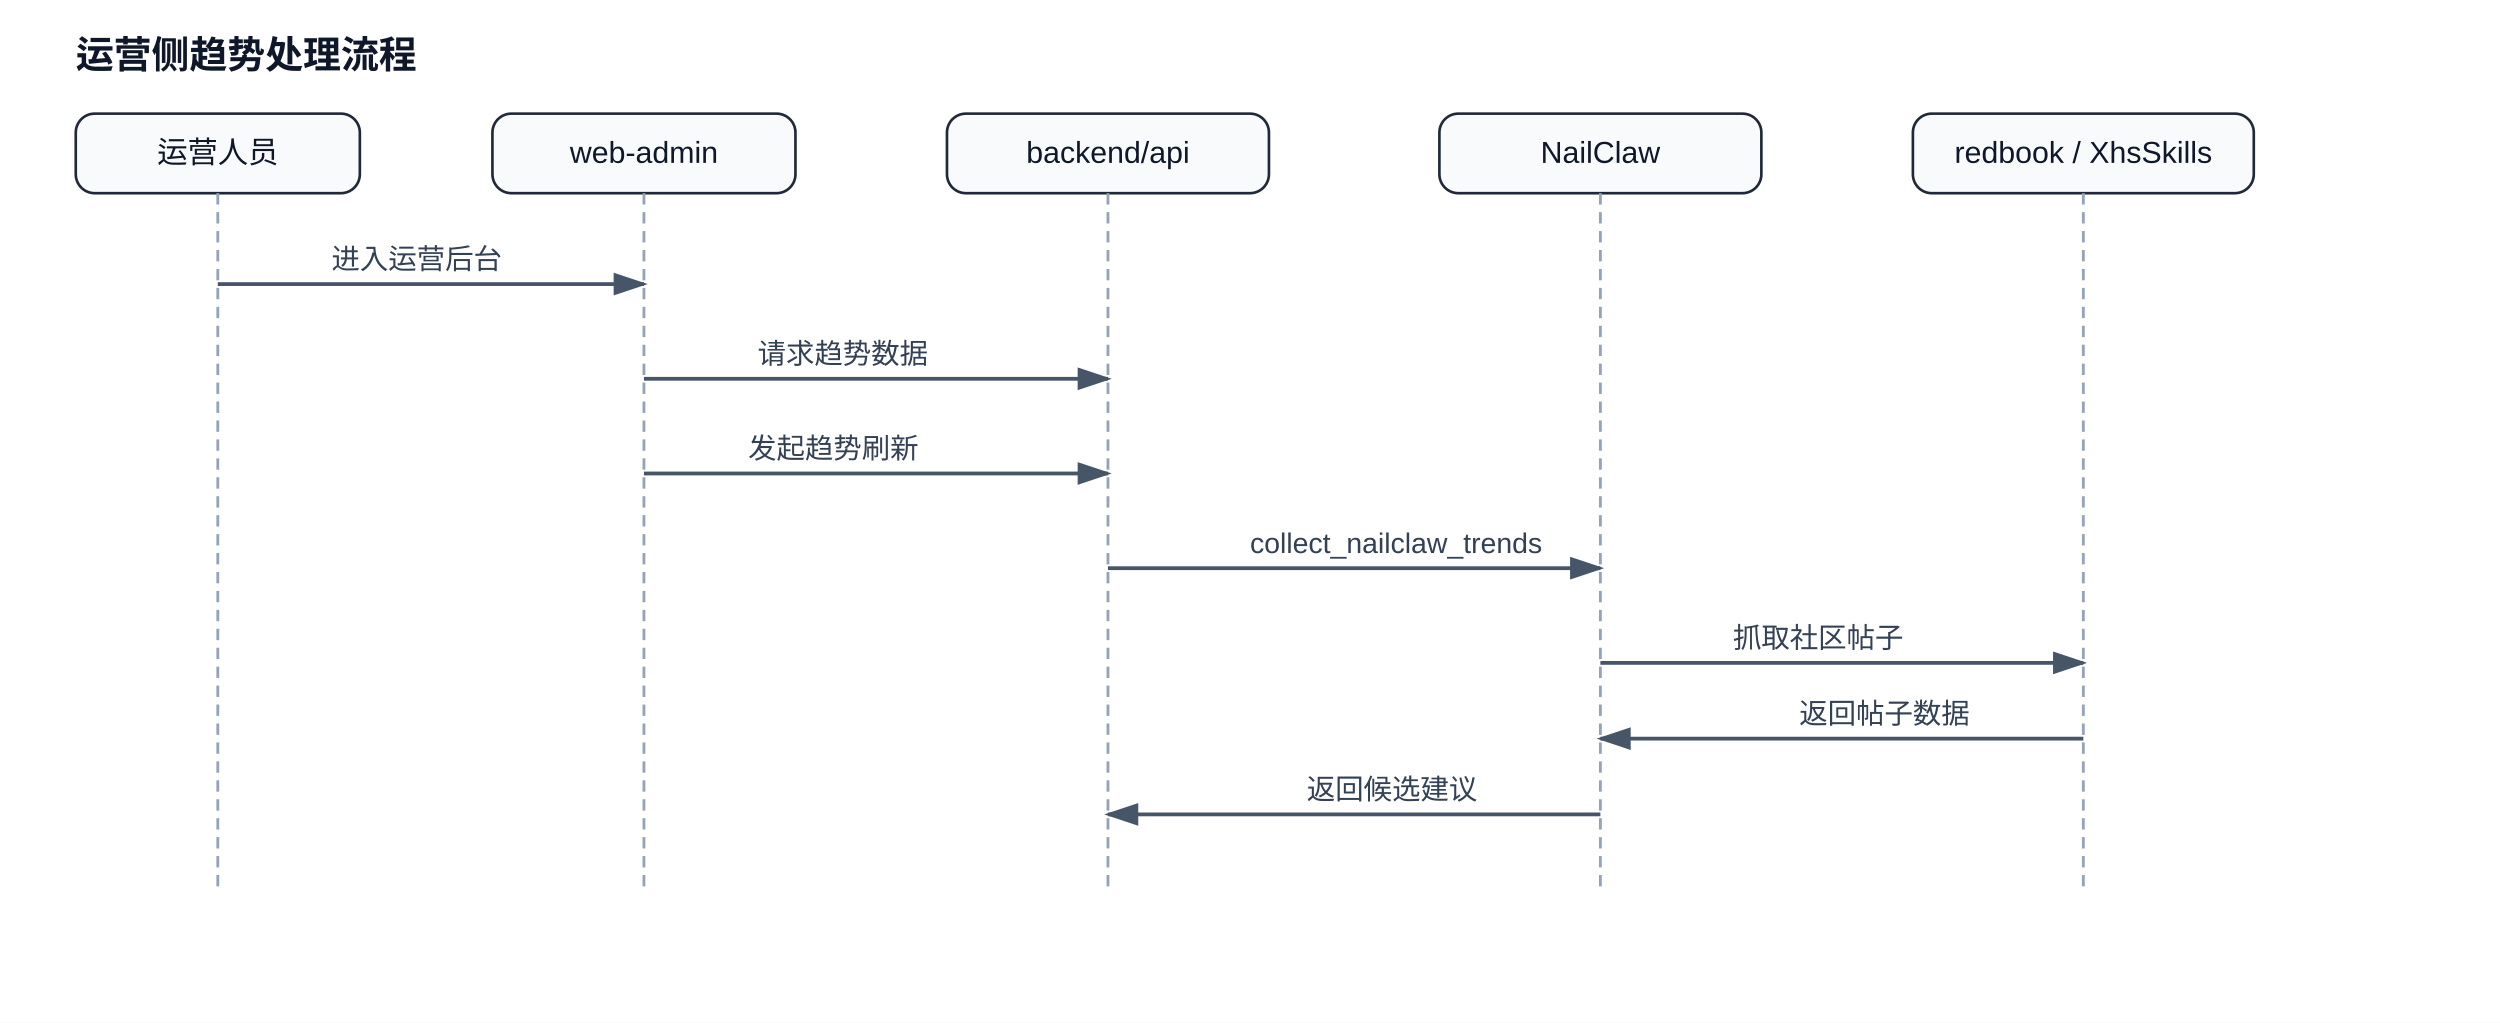
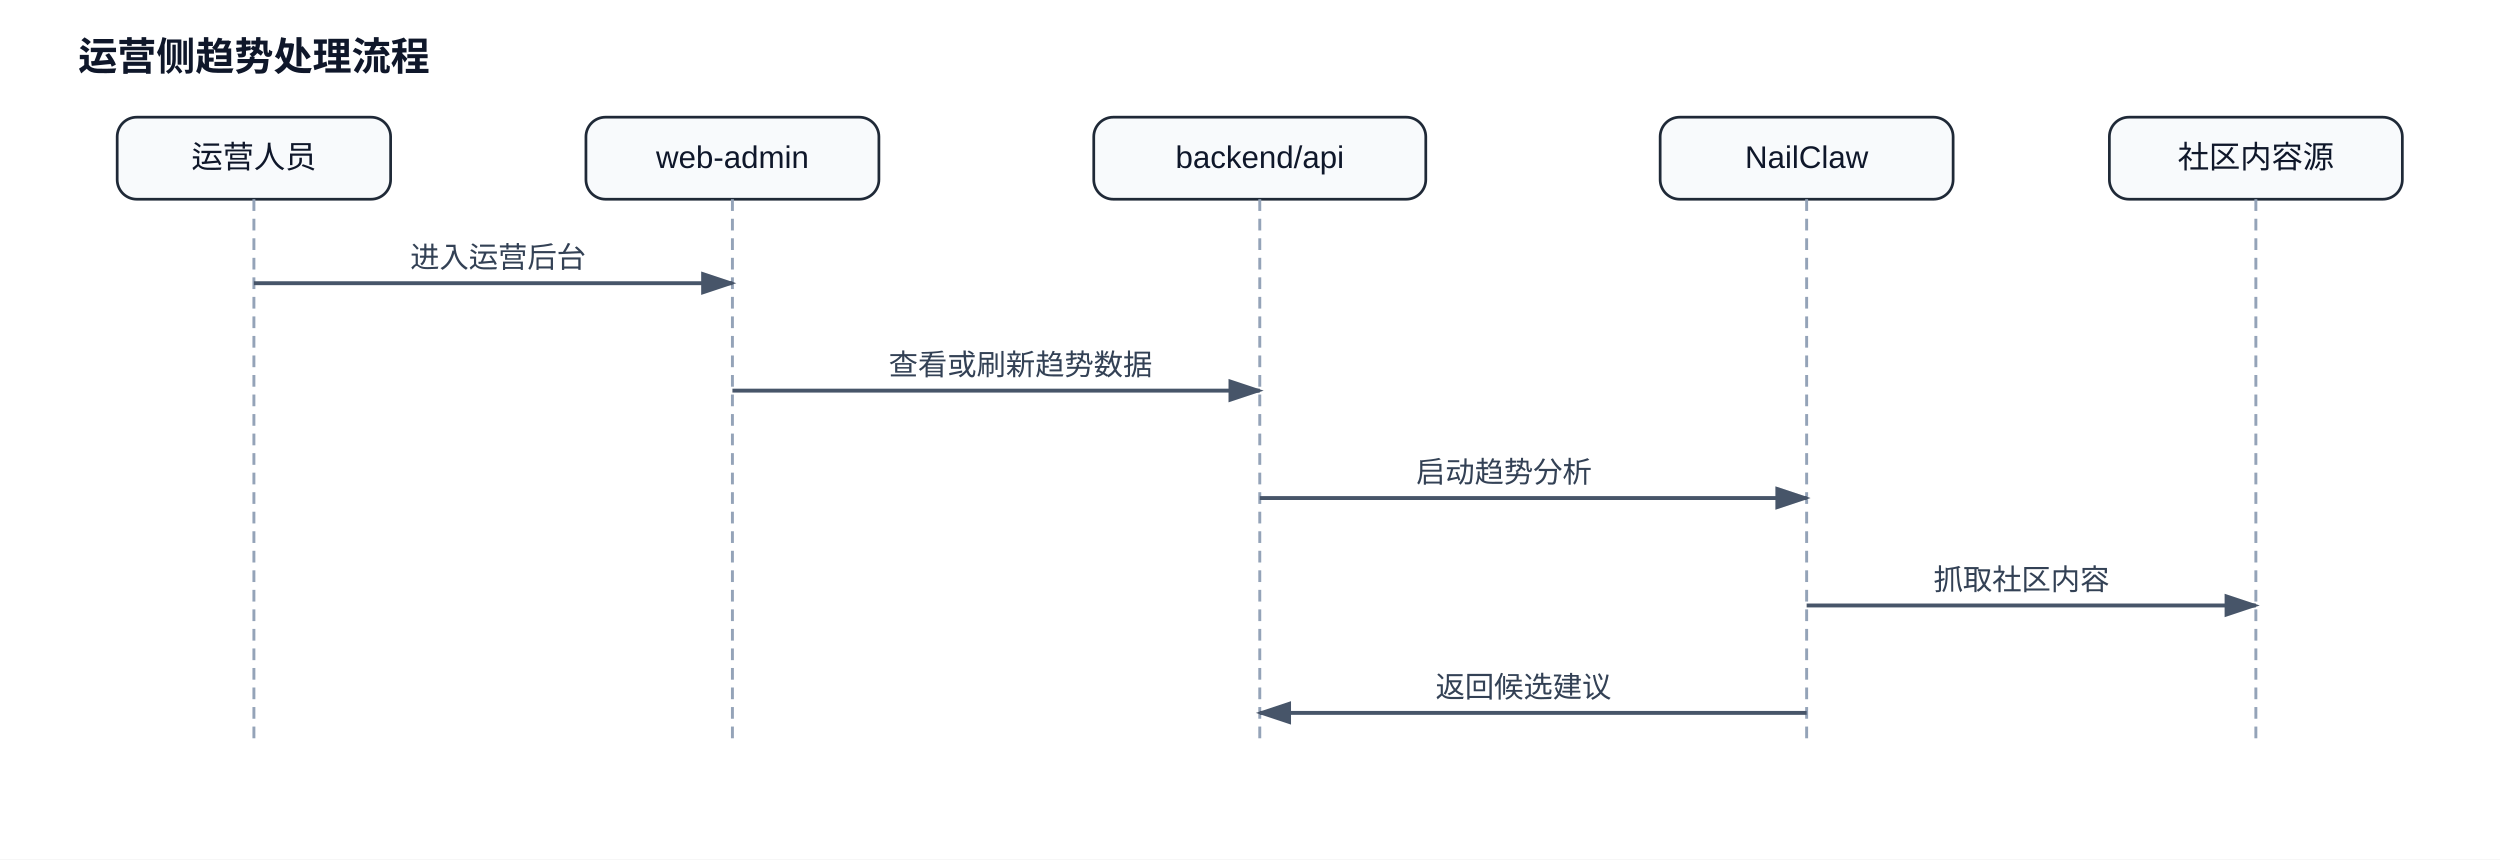
- <svg xmlns="http://www.w3.org/2000/svg" width="1320" height="540" viewBox="0 0 1320 540">
+ <svg xmlns="http://www.w3.org/2000/svg" width="1280" height="440" viewBox="0 0 1280 440">
  <defs>
    <marker id="arrow" markerWidth="10" markerHeight="10" refX="8" refY="3" orient="auto" markerUnits="strokeWidth">
      <path d="M0,0 L0,6 L9,3 z" fill="#475569" />
    </marker>
    <style>
      .title { font: 20px Arial, sans-serif; font-weight: bold; fill: #0f172a; }
      .actor { font: 16px Arial, sans-serif; fill: #0f172a; text-anchor: middle; }
      .box { fill: #f8fafc; stroke: #1f2937; stroke-width: 1.4; rx: 10; ry: 10; }
      .lifeline { stroke: #94a3b8; stroke-dasharray: 6 4; stroke-width: 1.5; }
      .msg { stroke: #475569; stroke-width: 2; fill: none; marker-end: url(#arrow); }
      .label { font: 15px Arial, sans-serif; fill: #334155; }
    </style>
  </defs>
-   <rect x="0" y="0" width="1320" height="540" fill="#ffffff" />
+   <rect x="0" y="0" width="1280" height="440" fill="#ffffff" />
  <text x="40" y="36" class="title">运营侧趋势处理流程</text>
-   <rect x="40" y="60" width="150" height="42" class="box" fill="#dbeafe" />
-   <text x="115" y="86" class="actor">运营人员</text>
-   <rect x="260" y="60" width="160" height="42" class="box" fill="#e0f2fe" />
-   <text x="340" y="86" class="actor">web-admin</text>
-   <rect x="500" y="60" width="170" height="42" class="box" fill="#dcfce7" />
-   <text x="585" y="86" class="actor">backend/api</text>
-   <rect x="760" y="60" width="170" height="42" class="box" fill="#dcfce7" />
-   <text x="845" y="86" class="actor">NailClaw</text>
-   <rect x="1010" y="60" width="180" height="42" class="box" fill="#fef3c7" />
-   <text x="1100" y="86" class="actor">redbook / XhsSkills</text>
-   <line x1="115" y1="102" x2="115" y2="470" class="lifeline" />
-   <line x1="340" y1="102" x2="340" y2="470" class="lifeline" />
-   <line x1="585" y1="102" x2="585" y2="470" class="lifeline" />
-   <line x1="845" y1="102" x2="845" y2="470" class="lifeline" />
-   <line x1="1100" y1="102" x2="1100" y2="470" class="lifeline" />
-   <path d="M115 150 L340 150" class="msg" />
-   <text x="175" y="142" class="label">进入运营后台</text>
-   <path d="M340 200 L585 200" class="msg" />
-   <text x="400" y="192" class="label">请求趋势数据</text>
-   <path d="M340 250 L585 250" class="msg" />
-   <text x="395" y="242" class="label">发起趋势刷新</text>
-   <path d="M585 300 L845 300" class="msg" />
-   <text x="660" y="292" class="label">collect_nailclaw_trends</text>
-   <path d="M845 350 L1100 350" class="msg" />
-   <text x="915" y="342" class="label">抓取社区帖子</text>
-   <path d="M1100 390 L845 390" class="msg" />
-   <text x="950" y="382" class="label">返回帖子数据</text>
-   <path d="M845 430 L585 430" class="msg" />
-   <text x="690" y="422" class="label">返回候选建议</text>
+   <rect x="60" y="60" width="140" height="42" class="box" fill="#dbeafe" />
+   <text x="130" y="86" class="actor">运营人员</text>
+   <rect x="300" y="60" width="150" height="42" class="box" fill="#e0f2fe" />
+   <text x="375" y="86" class="actor">web-admin</text>
+   <rect x="560" y="60" width="170" height="42" class="box" fill="#dcfce7" />
+   <text x="645" y="86" class="actor">backend/api</text>
+   <rect x="850" y="60" width="150" height="42" class="box" fill="#dcfce7" />
+   <text x="925" y="86" class="actor">NailClaw</text>
+   <rect x="1080" y="60" width="150" height="42" class="box" fill="#fef3c7" />
+   <text x="1155" y="86" class="actor">社区内容源</text>
+   <line x1="130" y1="102" x2="130" y2="380" class="lifeline" />
+   <line x1="375" y1="102" x2="375" y2="380" class="lifeline" />
+   <line x1="645" y1="102" x2="645" y2="380" class="lifeline" />
+   <line x1="925" y1="102" x2="925" y2="380" class="lifeline" />
+   <line x1="1155" y1="102" x2="1155" y2="380" class="lifeline" />
+   <path d="M130 145 L375 145" class="msg" />
+   <text x="210" y="137" class="label">进入运营后台</text>
+   <path d="M375 200 L645 200" class="msg" />
+   <text x="455" y="192" class="label">查看或刷新趋势数据</text>
+   <path d="M645 255 L925 255" class="msg" />
+   <text x="725" y="247" class="label">启动趋势分析</text>
+   <path d="M925 310 L1155 310" class="msg" />
+   <text x="990" y="302" class="label">抓取社区内容</text>
+   <path d="M925 365 L645 365" class="msg" />
+   <text x="735" y="357" class="label">返回候选建议</text>
</svg>
